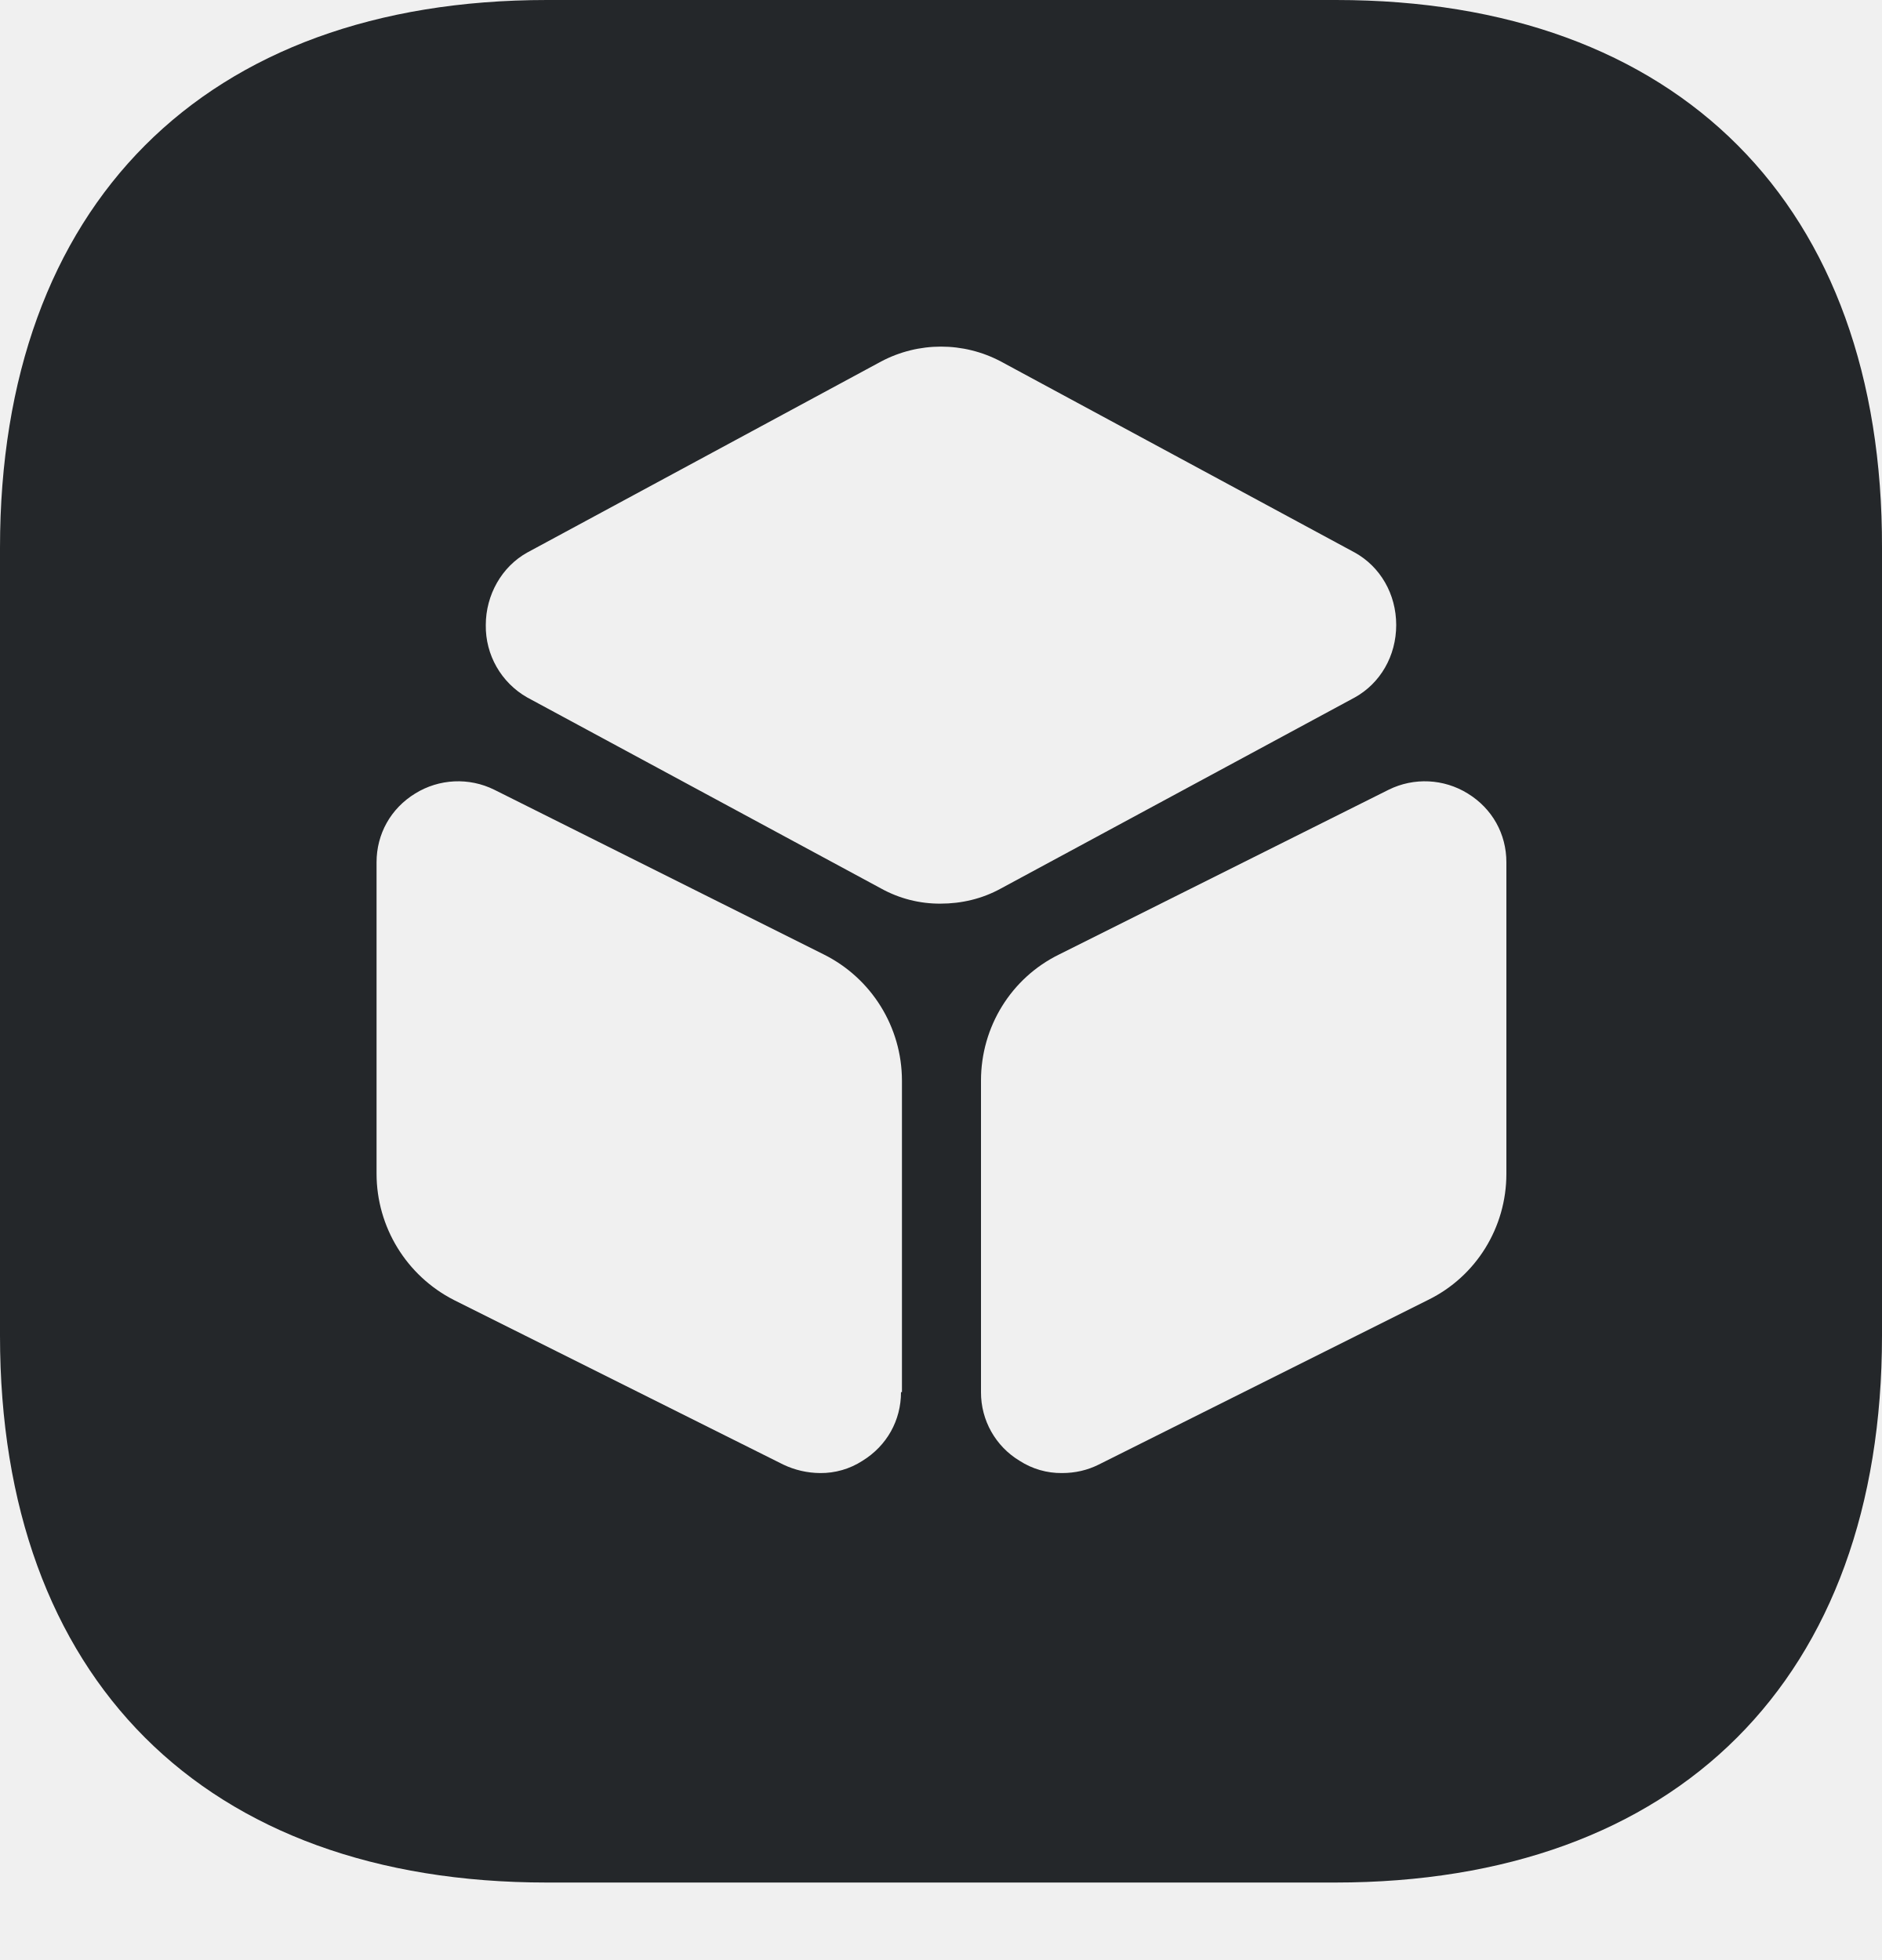
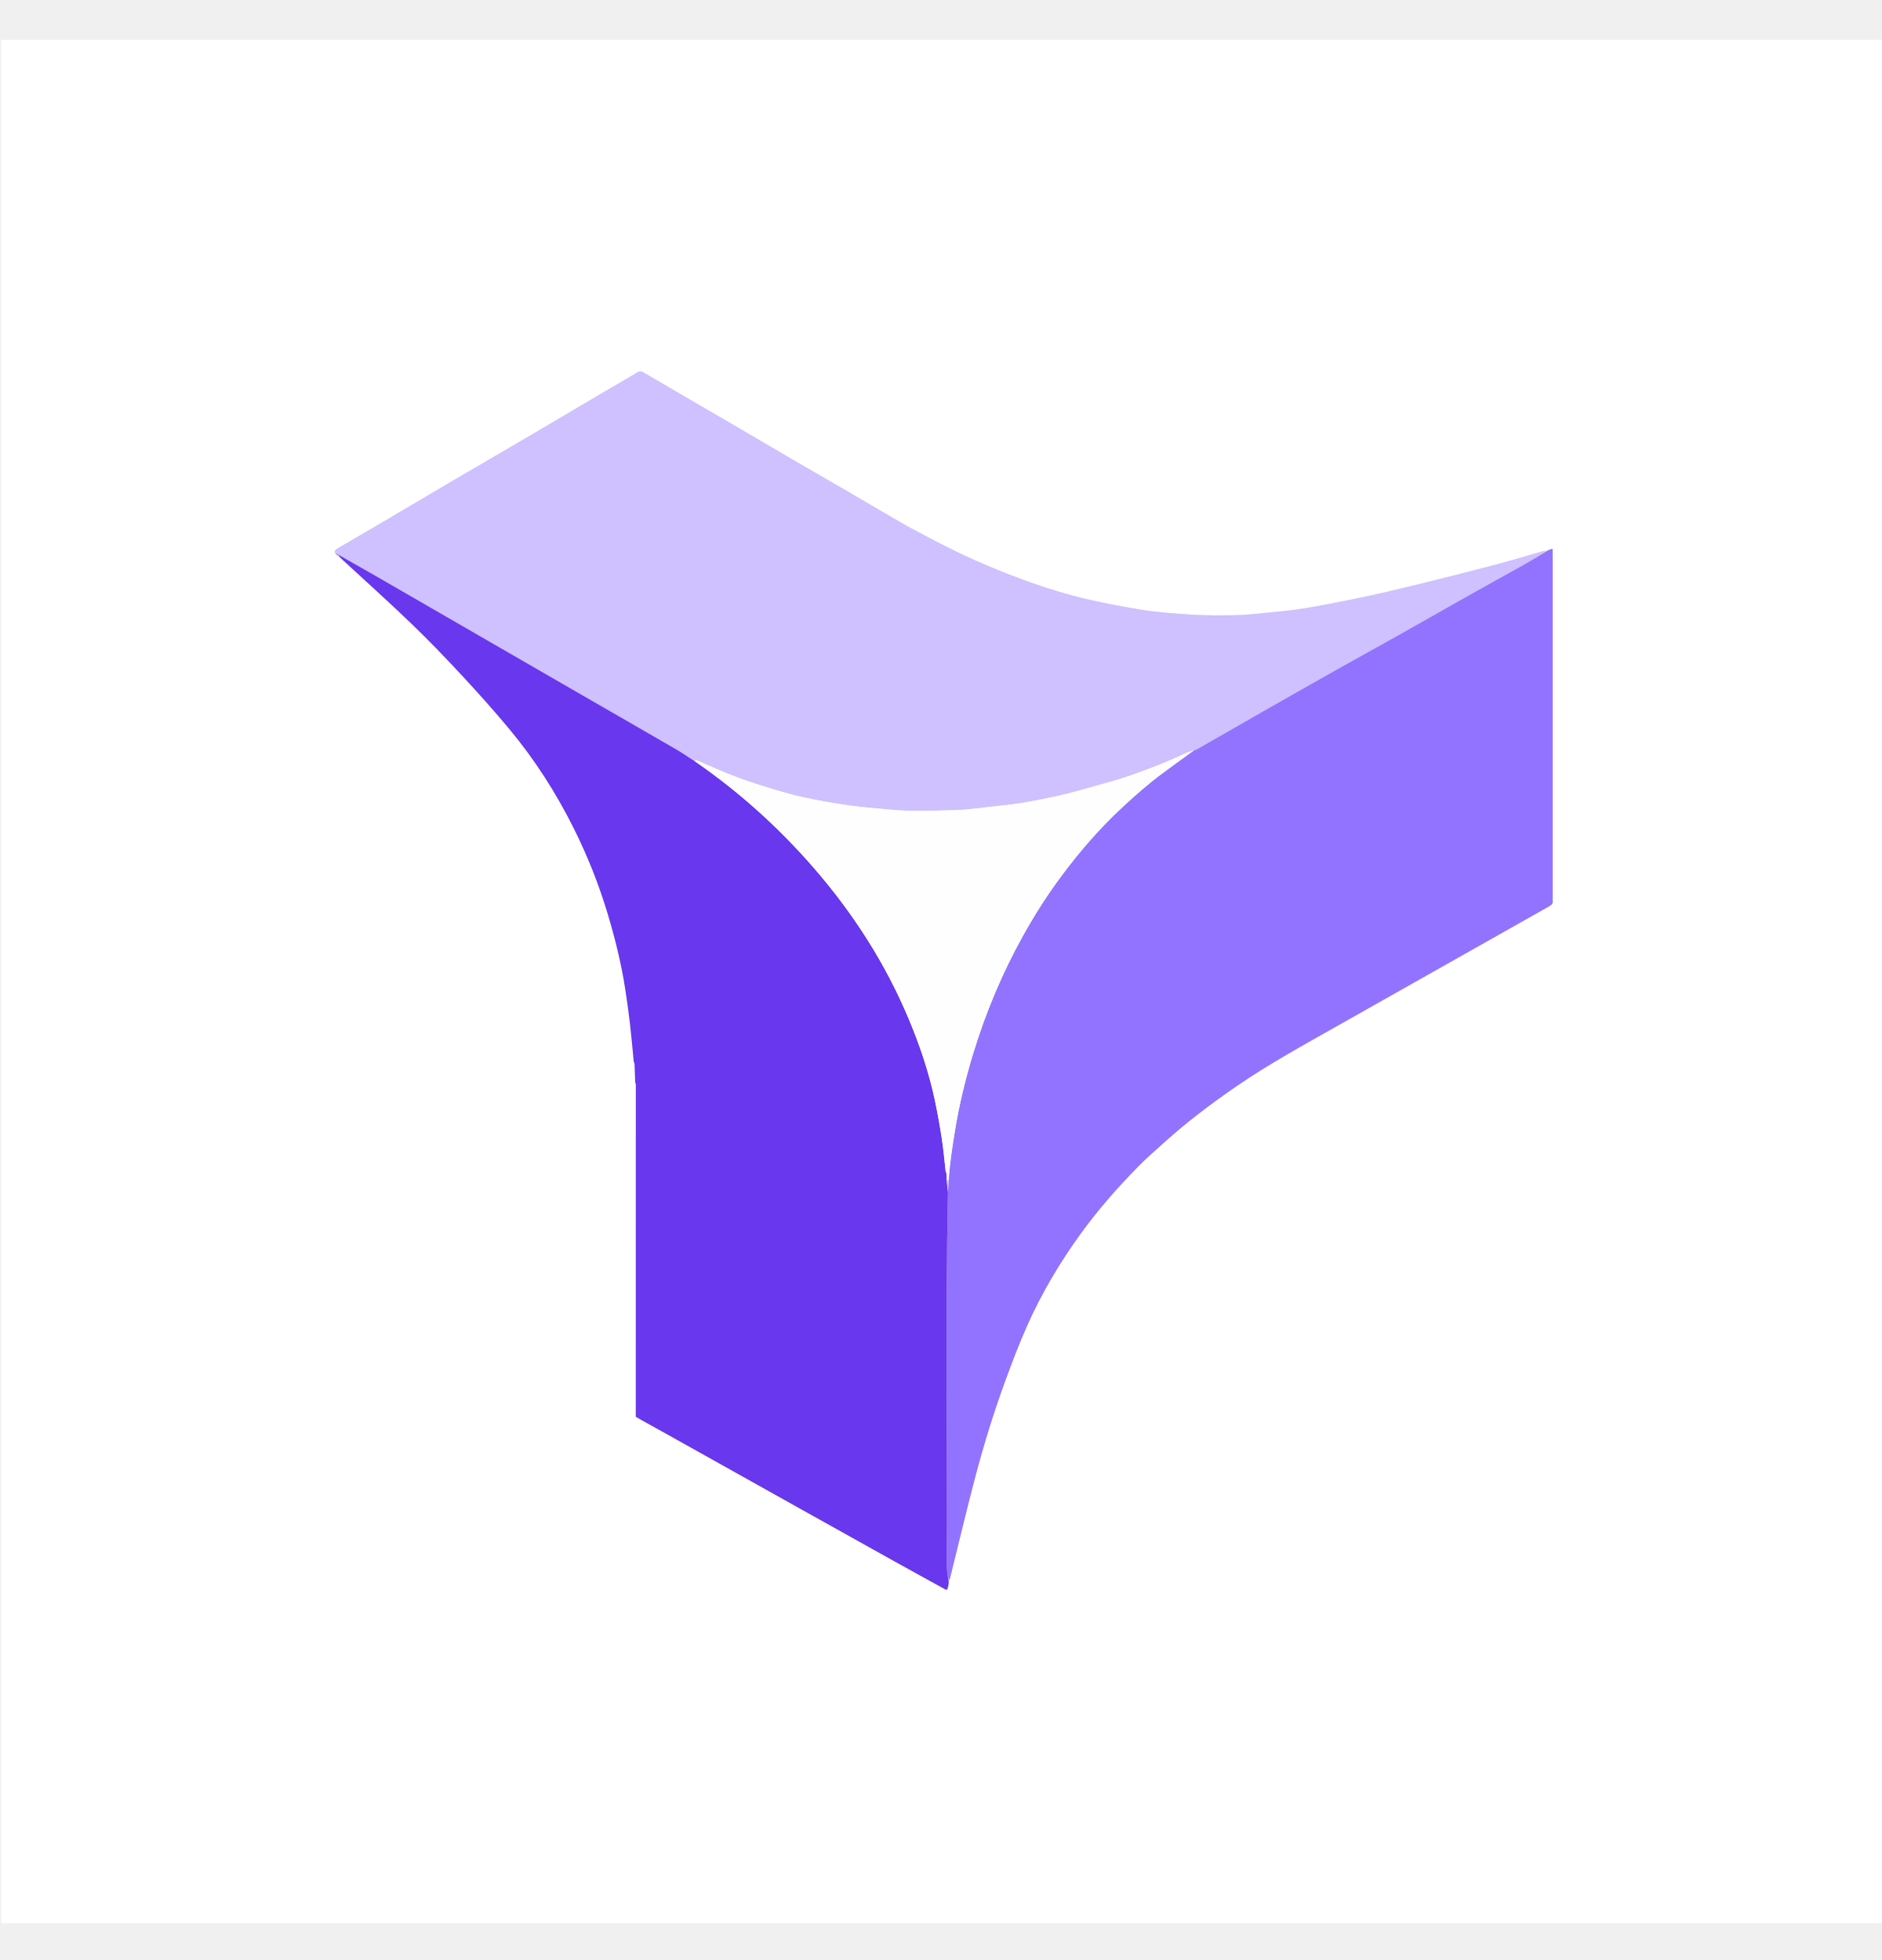
- <svg xmlns="http://www.w3.org/2000/svg" width="24" height="25" fill="none">
-   <path d="M17.037 0H6.975C2.605 0 0 2.617 0 6.987v10.05c0 4.37 2.605 6.975 6.975 6.975h10.05c4.37 0 6.975-2.605 6.975-6.976V6.988C24.012 2.617 21.407 0 17.037 0ZM11.49 17.757c0 .36-.18.684-.492.876a.975.975 0 0 1-.54.156 1.11 1.11 0 0 1-.469-.108l-4.202-2.1a1.811 1.811 0 0 1-.985-1.61v-3.973c0-.36.18-.685.493-.877a1.04 1.04 0 0 1 1.008-.048l4.202 2.101a1.8 1.8 0 0 1 .997 1.609v3.974h-.012Zm-.252-6.423L6.723 8.896a1.045 1.045 0 0 1-.528-.924c0-.384.204-.744.528-.924l4.515-2.438a1.631 1.631 0 0 1 1.524 0l4.515 2.438c.324.18.528.528.528.924s-.204.744-.528.924l-4.515 2.438c-.24.132-.504.192-.768.192a1.54 1.54 0 0 1-.756-.192Zm7.972 3.638c0 .684-.385 1.308-.997 1.608l-4.202 2.101c-.144.072-.3.108-.468.108a.975.975 0 0 1-.54-.156 1.017 1.017 0 0 1-.493-.876v-3.974c0-.684.384-1.309.997-1.609l4.202-2.101a1.04 1.04 0 0 1 1.008.048c.313.192.493.516.493.877v3.974Z" fill="#24272A" />
+ <svg xmlns="http://www.w3.org/2000/svg" version="1.1" id="Layer_1" x="0px" y="0px" width="24" height="25" viewBox="0 0 3125 3127" enable-background="new 0 0 3125 3127" xml:space="preserve">
+   <path fill="#FFFFFF" opacity="1" stroke="none" d=" M1978,3130   C1318.667,3130 660.334,3130 2,3130   C2,2087.334 2,1044.668 2,2.001   C1043.999,2.001 2085.998,2.001 3127.998,2   C3127.999,1044.666 3127.999,2087.331 3128,3129.998   C2745,3130 2362,3130 1978,3130  M1572.062,2576.068   C1572.062,2576.068 1572.338,2576.387 1573.413,2576.089   C1573.505,2575.388 1573.597,2574.688 1573.944,2573.001   C1573.957,2572.661 1573.969,2572.322 1574.719,2571.516   C1575.18,2570.947 1575.126,2570.431 1575.108,2568.425   C1575.295,2566.253 1575.482,2564.083 1576.896,2560.989   C1577.425,2558.395 1577.861,2555.778 1578.497,2553.211   C1592.078,2498.397 1605.081,2443.431 1619.453,2388.824   C1633.668,2334.809 1650.214,2281.432 1669.393,2228.958   C1680.801,2197.744 1692.643,2166.599 1706.215,2136.284   C1730.076,2082.988 1759.789,2032.917 1794.023,1985.559   C1822.929,1945.572 1855.385,1908.601 1889.901,1873.453   C1903.633,1859.47 1918.482,1846.569 1933.048,1833.426   C1970.412,1799.711 2010.48,1769.454 2051.875,1740.898   C2106.777,1703.024 2165.273,1671.162 2223.191,1638.334   C2271.833,1610.764 2320.556,1583.34 2369.245,1555.854   C2413.296,1530.985 2457.352,1506.126 2501.398,1481.249   C2525.162,1467.828 2548.894,1454.348 2572.685,1440.975   C2576.494,1438.833 2579.002,1436.279 2578.282,1431.505   C2577.988,1429.55 2578.235,1427.513 2578.235,1425.514   C2578.235,1236.577 2578.236,1047.64 2578.229,858.703   C2578.229,855.038 2578.141,851.374 2577.78,847.047   C2577.18,847.139 2576.579,847.23 2574.744,847.931   C2572.64,848.817 2570.536,849.703 2566.847,850.215   C2564.599,850.718 2562.318,851.109 2560.107,851.742   C2534.569,859.048 2509.166,866.863 2483.483,873.618   C2439.524,885.179 2395.461,896.364 2351.31,907.168   C2318.782,915.127 2286.187,922.939 2253.364,929.534   C2208.239,938.599 2163.187,948.352 2117.169,952.175   C2095.387,953.985 2073.641,957.171 2051.839,957.563   C2026.609,958.016 2001.357,958.206 1976.031,956.483   C1947.884,954.569 1919.791,952.726 1892.004,947.97   C1864.913,943.332 1837.826,938.452 1811.024,932.403   C1773.422,923.917 1736.628,912.497 1700.393,899.258   C1663.198,885.669 1626.653,870.521 1590.998,853.349   C1566.106,841.362 1541.62,828.504 1517.236,815.504   C1500.81,806.748 1484.839,797.134 1468.734,787.784   C1447.741,775.597 1426.845,763.243 1405.856,751.05   C1374.51,732.84 1343.08,714.775 1311.758,696.524   C1282.454,679.45 1253.264,662.179 1223.987,645.059   C1196.716,629.112 1169.388,613.263 1142.099,597.347   C1117.682,583.105 1093.287,568.825 1068.875,554.576   C1065.648,552.693 1062.843,551.579 1058.819,554.011   C1040.035,565.362 1020.926,576.175 1002.014,587.318   C963.05,610.274 924.193,633.41 885.191,656.299   C840.449,682.557 795.555,708.553 750.809,734.802   C714.961,755.832 679.26,777.113 643.445,798.202   C615.934,814.402 588.36,830.496 560.776,846.573   C557.725,848.352 554.912,849.993 556.741,855.313   C558.537,856.774 560.332,858.235 563.232,860.464   C565.174,862.284 567.106,864.117 569.061,865.923   C606.682,900.683 644.846,934.878 681.755,970.378   C710.539,998.062 738.343,1026.829 765.523,1056.099   C793.328,1086.044 820.656,1116.512 846.736,1147.959   C888.286,1198.06 923.228,1252.645 952.358,1310.911   C975.307,1356.814 994.226,1404.314 1009,1453.447   C1021.445,1494.837 1031.77,1536.748 1038.319,1579.508   C1041.22,1598.447 1043.872,1617.437 1046.08,1636.468   C1048.516,1657.458 1050.314,1678.522 1052.328,1700.543   C1052.479,1701.23 1052.858,1701.753 1053.642,1703.958   C1054.019,1713.951 1054.395,1723.943 1054.596,1734.883   C1054.753,1735.553 1055.135,1736.051 1055.697,1738.203   C1055.697,1921.751 1055.697,2105.299 1055.697,2288.889   C1059.811,2291.281 1063.206,2293.33 1066.669,2295.256   C1079.453,2302.368 1092.285,2309.393 1105.052,2316.533   C1180.789,2358.889 1256.506,2401.282 1332.244,2443.636   C1383.318,2472.196 1434.386,2500.767 1485.517,2529.225   C1513.694,2544.907 1541.995,2560.366 1570.509,2576.622   C1571.102,2576.556 1571.694,2576.491 1572.062,2576.068  z" />
+   <path fill="#CFC0FF" opacity="1" stroke="none" d=" M556.284,854.236   C554.912,849.993 557.725,848.352 560.776,846.573   C588.36,830.496 615.934,814.402 643.445,798.202   C679.26,777.113 714.961,755.832 750.809,734.802   C795.555,708.553 840.449,682.557 885.191,656.299   C924.193,633.41 963.05,610.274 1002.014,587.318   C1020.926,576.175 1040.035,565.362 1058.819,554.011   C1062.843,551.579 1065.648,552.693 1068.875,554.576   C1093.287,568.825 1117.682,583.105 1142.099,597.347   C1169.388,613.263 1196.716,629.112 1223.987,645.059   C1253.264,662.179 1282.454,679.45 1311.758,696.524   C1343.08,714.775 1374.51,732.84 1405.856,751.05   C1426.845,763.243 1447.741,775.597 1468.734,787.784   C1484.839,797.134 1500.81,806.748 1517.236,815.504   C1541.62,828.504 1566.106,841.362 1590.998,853.349   C1626.653,870.521 1663.198,885.669 1700.393,899.258   C1736.628,912.497 1773.422,923.917 1811.024,932.403   C1837.826,938.452 1864.913,943.332 1892.004,947.97   C1919.791,952.726 1947.884,954.569 1976.031,956.483   C2001.357,958.206 2026.609,958.016 2051.839,957.563   C2073.641,957.171 2095.387,953.985 2117.169,952.175   C2163.187,948.352 2208.239,938.599 2253.364,929.534   C2286.187,922.939 2318.782,915.127 2351.31,907.168   C2395.461,896.364 2439.524,885.179 2483.483,873.618   C2509.166,866.863 2534.569,859.048 2560.107,851.742   C2562.318,851.109 2564.599,850.718 2567.388,851.013   C2555.636,859.018 2543.451,866.417 2531.029,873.393   C2500.589,890.486 2469.978,907.272 2439.551,924.387   C2400.438,946.389 2361.486,968.678 2322.373,990.681   C2291.657,1007.96 2260.742,1024.884 2230.025,1042.16   C2190.909,1064.159 2151.851,1086.262 2112.864,1108.488   C2071.002,1132.354 2029.255,1156.422 1987.434,1180.359   C1986.039,1181.158 1984.376,1181.488 1982.021,1182.07   C1975.962,1184.178 1970.585,1185.97 1965.496,1188.37   C1934.788,1202.855 1903.103,1214.905 1871.014,1225.85   C1854.698,1231.415 1838.017,1235.951 1821.395,1240.567   C1800,1246.509 1778.668,1252.835 1757.003,1257.607   C1724.67,1264.729 1692.16,1271.123 1659.106,1274.228   C1634.059,1276.581 1609.082,1280.957 1584.012,1281.479   C1547.13,1282.248 1510.141,1284.094 1473.268,1280.108   C1452.857,1277.902 1432.291,1276.863 1411.998,1273.902   C1385.806,1270.082 1359.64,1265.674 1333.797,1260   C1312.161,1255.25 1290.875,1248.74 1269.676,1242.224   C1251.271,1236.567 1233,1230.34 1215.047,1223.393   C1196.462,1216.202 1178.334,1207.83 1159.994,1200.004   C1158.031,1199.167 1155.981,1196.942 1153.323,1199.821   C1142.592,1193.152 1132.763,1186.255 1122.415,1180.253   C1067.997,1148.694 1013.438,1117.38 958.948,1085.945   C901,1052.514 843.073,1019.044 785.139,985.587   C730.952,954.294 676.784,922.966 622.572,891.714   C602.393,880.08 582.116,868.615 561.614,856.607   C559.657,855.507 557.971,854.871 556.284,854.236  z" />
+   <path fill="#9273FF" opacity="1" stroke="none" d=" M1982.837,1182.036   C1984.376,1181.488 1986.039,1181.158 1987.434,1180.359   C2029.255,1156.422 2071.002,1132.354 2112.864,1108.488   C2151.851,1086.262 2190.909,1064.159 2230.025,1042.16   C2260.742,1024.884 2291.657,1007.96 2322.373,990.681   C2361.486,968.678 2400.438,946.389 2439.551,924.387   C2469.978,907.272 2500.589,890.486 2531.029,873.393   C2543.451,866.417 2555.636,859.018 2568.18,851.2   C2570.536,849.703 2572.64,848.817 2575.882,847.765   C2577.378,847.636 2577.736,847.673 2578.093,847.71   C2578.141,851.374 2578.229,855.038 2578.229,858.703   C2578.236,1047.64 2578.235,1236.577 2578.235,1425.514   C2578.235,1427.513 2577.988,1429.55 2578.282,1431.505   C2579.002,1436.279 2576.494,1438.833 2572.685,1440.975   C2548.894,1454.348 2525.162,1467.828 2501.398,1481.249   C2457.352,1506.126 2413.296,1530.985 2369.245,1555.854   C2320.556,1583.34 2271.833,1610.764 2223.191,1638.334   C2165.273,1671.162 2106.777,1703.024 2051.875,1740.898   C2010.48,1769.454 1970.412,1799.711 1933.048,1833.426   C1918.482,1846.569 1903.633,1859.47 1889.901,1873.453   C1855.385,1908.601 1822.929,1945.572 1794.023,1985.559   C1759.789,2032.917 1730.076,2082.988 1706.215,2136.284   C1692.643,2166.599 1680.801,2197.744 1669.393,2228.958   C1650.214,2281.432 1633.668,2334.809 1619.453,2388.824   C1605.081,2443.431 1592.078,2498.397 1578.497,2553.211   C1577.861,2555.778 1577.425,2558.395 1575.712,2560.903   C1573.728,2552.924 1572.195,2545.027 1572.233,2537.138   C1573.234,2330.077 1569.786,2123.003 1573.972,1915.129   C1574.479,1908.103 1575.009,1901.902 1575.62,1894.809   C1577.089,1867.031 1581.351,1840.52 1585.651,1813.98   C1592.729,1770.295 1603.191,1727.424 1616.083,1685.156   C1636.816,1617.176 1664.178,1551.965 1698.745,1489.792   C1718.017,1455.129 1739.323,1421.799 1763.004,1390.018   C1793.047,1349.699 1825.824,1311.815 1862.721,1277.485   C1884.172,1257.527 1906.054,1238.165 1929.561,1220.697   C1947.172,1207.611 1965.068,1194.909 1982.837,1182.036  z" />
+   <path fill="#6837EE" opacity="1" stroke="none" d=" M1573.995,1915.953   C1569.786,2123.003 1573.234,2330.077 1572.233,2537.138   C1572.195,2545.027 1573.728,2552.924 1575.099,2561.364   C1575.482,2564.083 1575.295,2566.253 1574.593,2569.477   C1573.828,2570.999 1573.796,2571.483 1573.982,2571.983   C1573.969,2572.322 1573.957,2572.661 1573.413,2573.776   C1572.394,2575.072 1572.212,2575.684 1572.338,2576.387   C1572.338,2576.387 1572.062,2576.068 1571.681,2576.043   C1570.947,2575.987 1570.593,2575.956 1570.24,2575.925   C1541.995,2560.366 1513.694,2544.907 1485.517,2529.225   C1434.386,2500.767 1383.318,2472.196 1332.244,2443.636   C1256.506,2401.282 1180.789,2358.889 1105.052,2316.533   C1092.285,2309.393 1079.453,2302.368 1066.669,2295.256   C1063.206,2293.33 1059.811,2291.281 1055.697,2288.889   C1055.697,2105.299 1055.697,1921.751 1055.767,1736.818   C1055.726,1734.76 1055.371,1734.261 1054.771,1733.936   C1054.395,1723.943 1054.019,1713.951 1053.67,1702.526   C1053.262,1700.58 1052.826,1700.067 1052.391,1699.553   C1050.314,1678.522 1048.516,1657.458 1046.08,1636.468   C1043.872,1617.437 1041.22,1598.447 1038.319,1579.508   C1031.77,1536.748 1021.445,1494.837 1009,1453.447   C994.226,1404.314 975.307,1356.814 952.358,1310.911   C923.228,1252.645 888.286,1198.06 846.736,1147.959   C820.656,1116.512 793.328,1086.044 765.523,1056.099   C738.343,1026.829 710.539,998.062 681.755,970.378   C644.846,934.878 606.682,900.683 569.061,865.923   C567.106,864.117 565.174,862.284 562.655,859.421   C562.014,857.943 561.949,857.508 561.884,857.073   C582.116,868.615 602.393,880.08 622.572,891.714   C676.784,922.966 730.952,954.294 785.139,985.587   C843.073,1019.044 901,1052.514 958.948,1085.945   C1013.438,1117.38 1067.997,1148.694 1122.415,1180.253   C1132.763,1186.255 1142.592,1193.152 1153.763,1200.323   C1228.319,1251.675 1293.924,1311.036 1352.322,1378.485   C1417.249,1453.474 1470.138,1535.965 1508.65,1627.499   C1527.234,1671.669 1542.533,1716.935 1552.462,1763.862   C1556.919,1784.925 1560.678,1806.161 1563.934,1827.444   C1566.678,1845.383 1568.235,1863.504 1570.297,1882.033   C1570.427,1883.201 1570.802,1883.716 1571.515,1884.909   C1571.794,1889.148 1571.961,1892.544 1572.049,1896.834   C1572.644,1903.803 1573.319,1909.878 1573.995,1915.953  z" />
+   <path fill="#9273FF" opacity="1" stroke="none" d=" M561.614,856.607   C561.949,857.508 562.014,857.943 562.103,859.037   C560.332,858.235 558.537,856.774 556.513,854.774   C557.971,854.871 559.657,855.507 561.614,856.607  z" />
+   <path fill="#E4DCFF" opacity="1" stroke="none" d=" M2577.937,847.378   C2577.736,847.673 2577.378,847.636 2576.5,847.461   C2576.579,847.23 2577.18,847.139 2577.937,847.378  z" />
+   <path fill="#CFC0FF" opacity="1" stroke="none" d=" M1052.359,1700.048   C1052.826,1700.067 1053.262,1700.58 1053.581,1701.603   C1052.858,1701.753 1052.479,1701.23 1052.359,1700.048  z" />
+   <path fill="#8E69F2" opacity="1" stroke="none" d=" M1054.684,1734.41   C1055.371,1734.261 1055.726,1734.76 1055.789,1735.904   C1055.135,1736.051 1054.753,1735.553 1054.684,1734.41  z" />
+   <path fill="#9273FF" opacity="1" stroke="none" d=" M1574.35,2571.75   C1573.796,2571.483 1573.828,2570.999 1574.318,2570.249   C1575.126,2570.431 1575.18,2570.947 1574.35,2571.75  z" />
+   <path fill="#7F57F7" opacity="1" stroke="none" d=" M1572.875,2576.238   C1572.212,2575.684 1572.394,2575.072 1573.286,2574.269   C1573.597,2574.688 1573.505,2575.388 1572.875,2576.238  z" />
+   <path fill="#7F57F7" opacity="1" stroke="none" d=" M1570.375,2576.274   C1570.593,2575.956 1570.947,2575.987 1571.793,2576.222   C1571.694,2576.491 1571.102,2576.556 1570.375,2576.274  z" />
+   <path fill="#FEFEFF" opacity="1" stroke="none" d=" M1570.318,1881.544   C1568.235,1863.504 1566.678,1845.383 1563.934,1827.444   C1560.678,1806.161 1556.919,1784.925 1552.462,1763.862   C1542.533,1716.935 1527.234,1671.669 1508.65,1627.499   C1470.138,1535.965 1417.249,1453.474 1352.322,1378.485   C1293.924,1311.036 1228.319,1251.675 1154.425,1200.509   C1155.981,1196.942 1158.031,1199.167 1159.994,1200.004   C1178.334,1207.83 1196.462,1216.202 1215.047,1223.393   C1233,1230.34 1251.271,1236.567 1269.676,1242.224   C1290.875,1248.74 1312.161,1255.25 1333.797,1260   C1359.64,1265.674 1385.806,1270.082 1411.998,1273.902   C1432.291,1276.863 1452.857,1277.902 1473.268,1280.108   C1510.141,1284.094 1547.13,1282.248 1584.012,1281.479   C1609.082,1280.957 1634.059,1276.581 1659.106,1274.228   C1692.16,1271.123 1724.67,1264.729 1757.003,1257.607   C1778.668,1252.835 1800,1246.509 1821.395,1240.567   C1838.017,1235.951 1854.698,1231.415 1871.014,1225.85   C1903.103,1214.905 1934.788,1202.855 1965.496,1188.37   C1970.585,1185.97 1975.962,1184.178 1982.021,1182.07   C1965.068,1194.909 1947.172,1207.611 1929.561,1220.697   C1906.054,1238.165 1884.172,1257.527 1862.721,1277.485   C1825.824,1311.815 1793.047,1349.699 1763.004,1390.018   C1739.323,1421.799 1718.017,1455.129 1698.745,1489.792   C1664.178,1551.965 1636.816,1617.176 1616.083,1685.156   C1603.191,1727.424 1592.729,1770.295 1585.651,1813.98   C1581.351,1840.52 1577.089,1867.031 1575.056,1894.888   C1573.65,1895.885 1572.889,1895.913 1572.129,1895.94   C1571.961,1892.544 1571.794,1889.148 1571.63,1884.405   C1571.194,1882.553 1570.756,1882.049 1570.318,1881.544  z" />
+   <path fill="#CFC0FF" opacity="1" stroke="none" d=" M1572.049,1896.834   C1572.889,1895.913 1573.65,1895.885 1574.974,1895.779   C1575.009,1901.902 1574.479,1908.103 1573.972,1915.129   C1573.319,1909.878 1572.644,1903.803 1572.049,1896.834  z" />
+   <path fill="#8E69F2" opacity="1" stroke="none" d=" M1570.297,1882.033   C1570.756,1882.049 1571.194,1882.553 1571.518,1883.562   C1570.802,1883.716 1570.427,1883.201 1570.297,1882.033  z" />
</svg>
